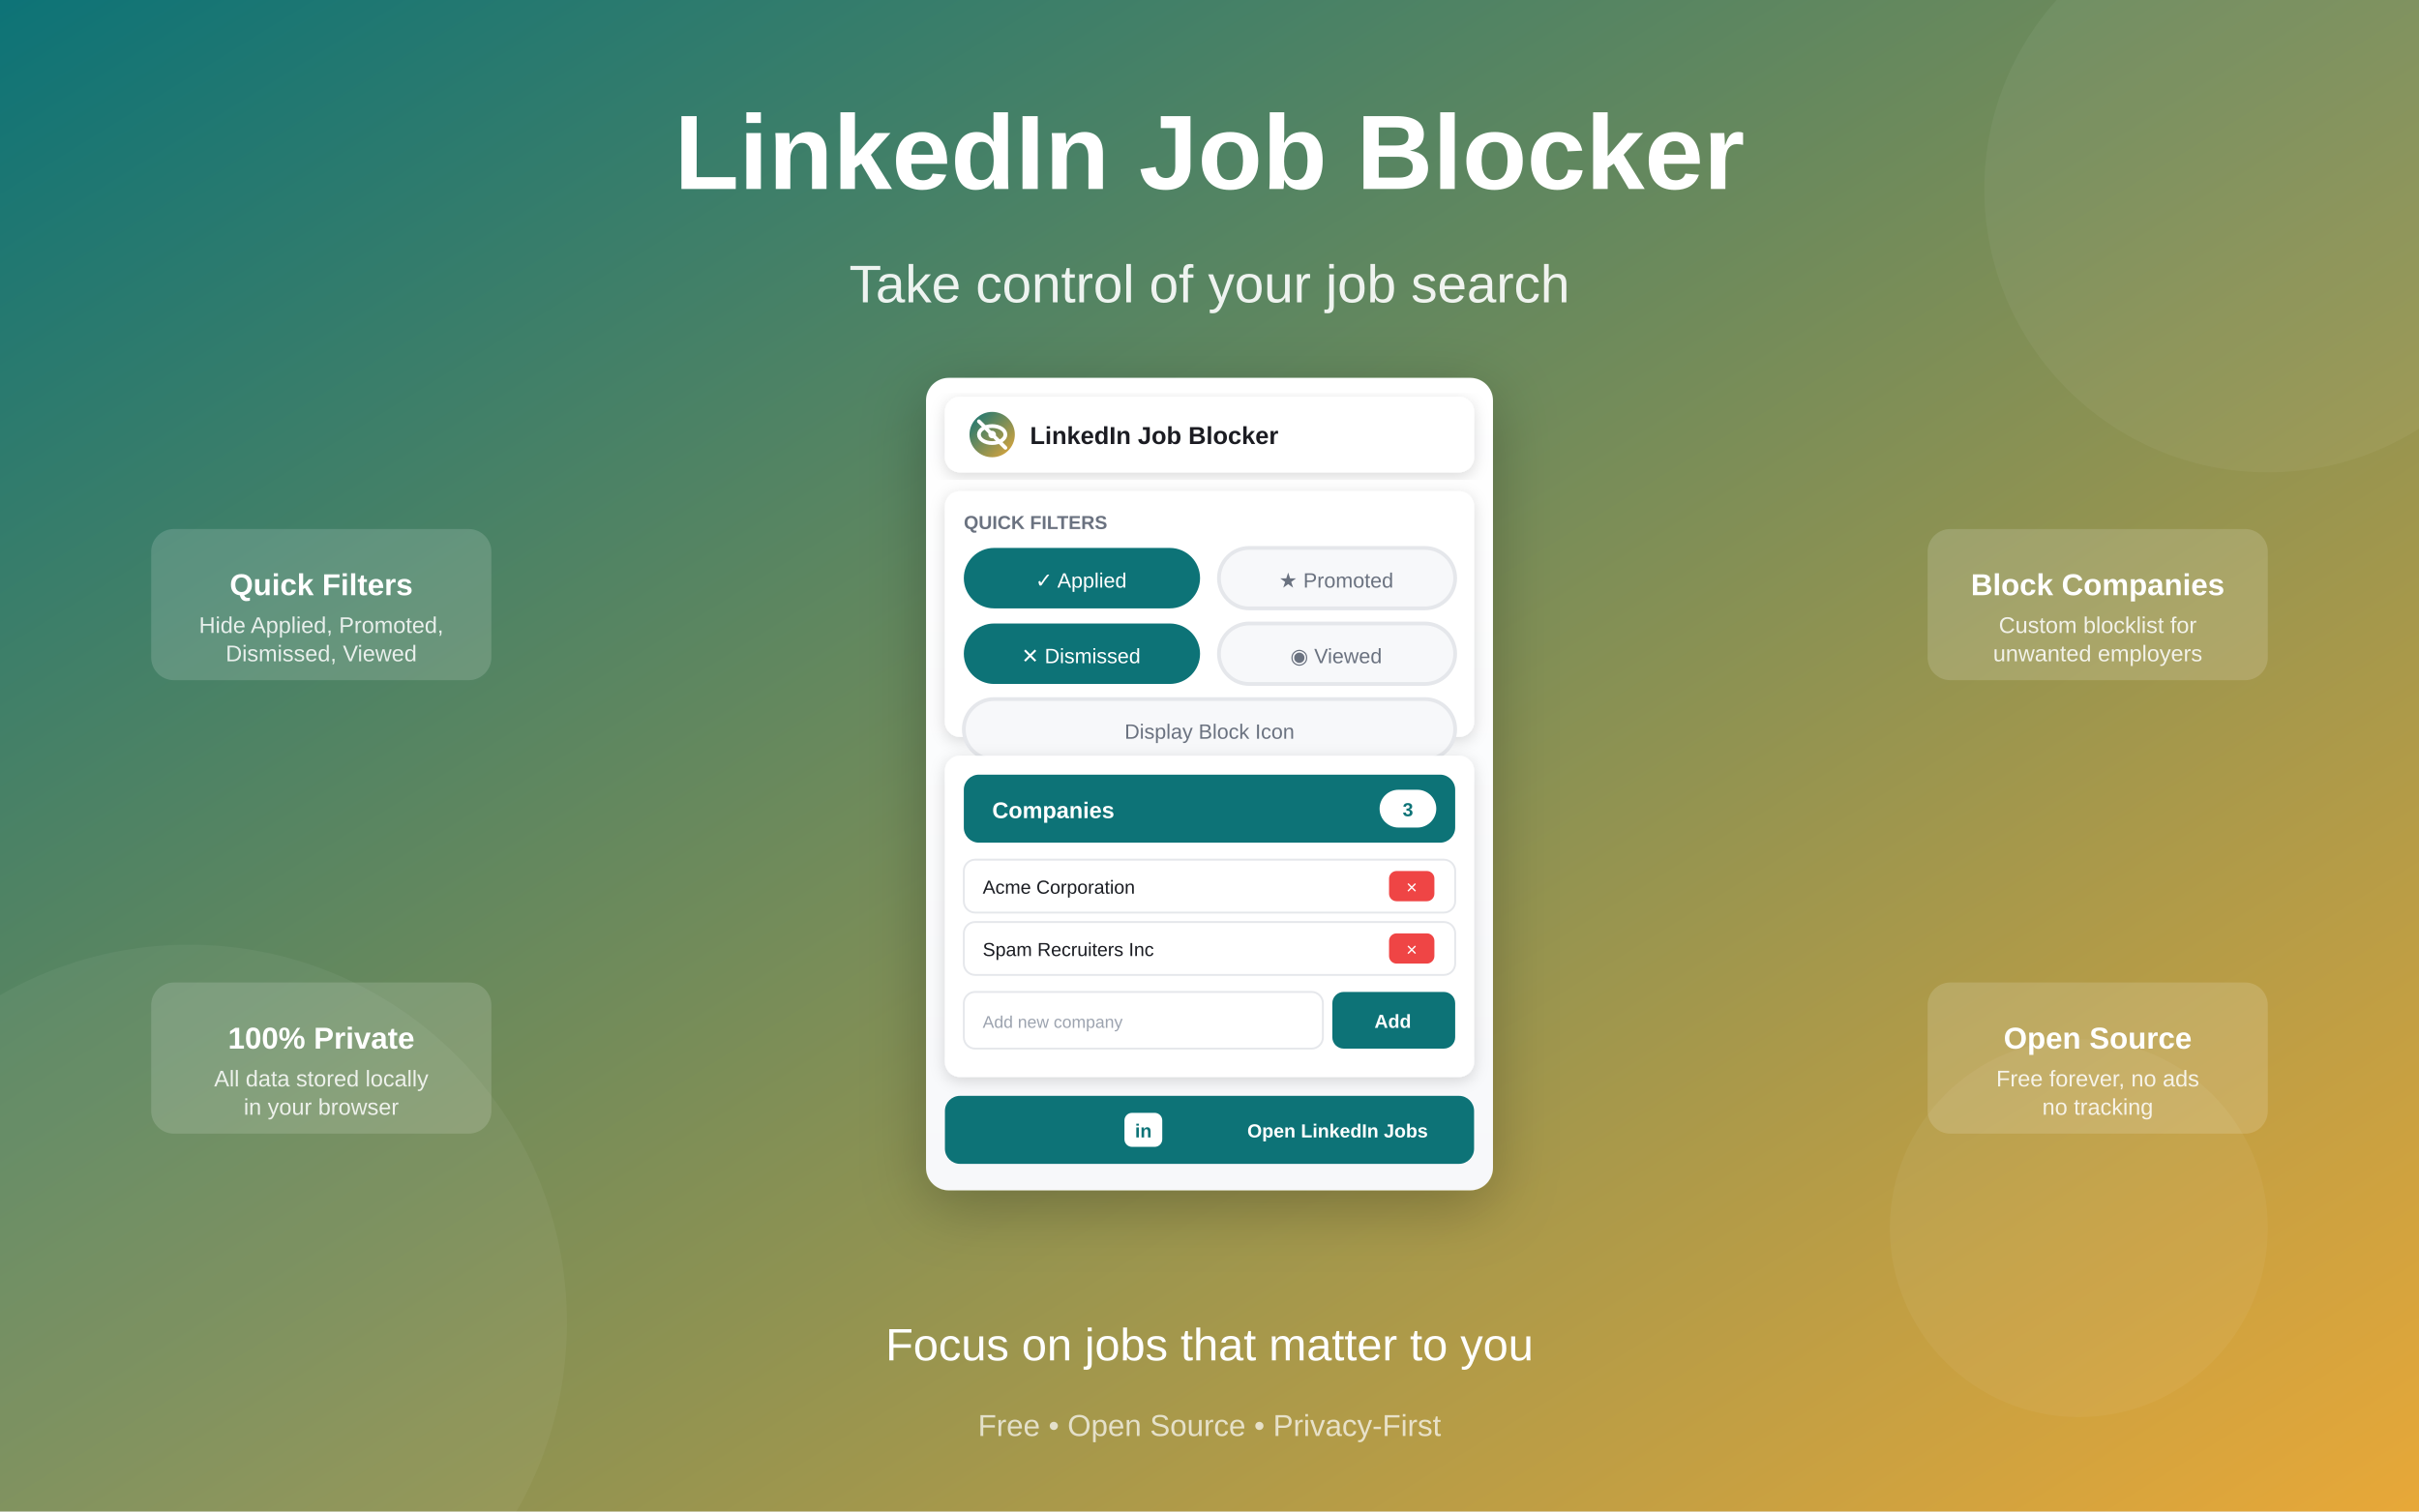
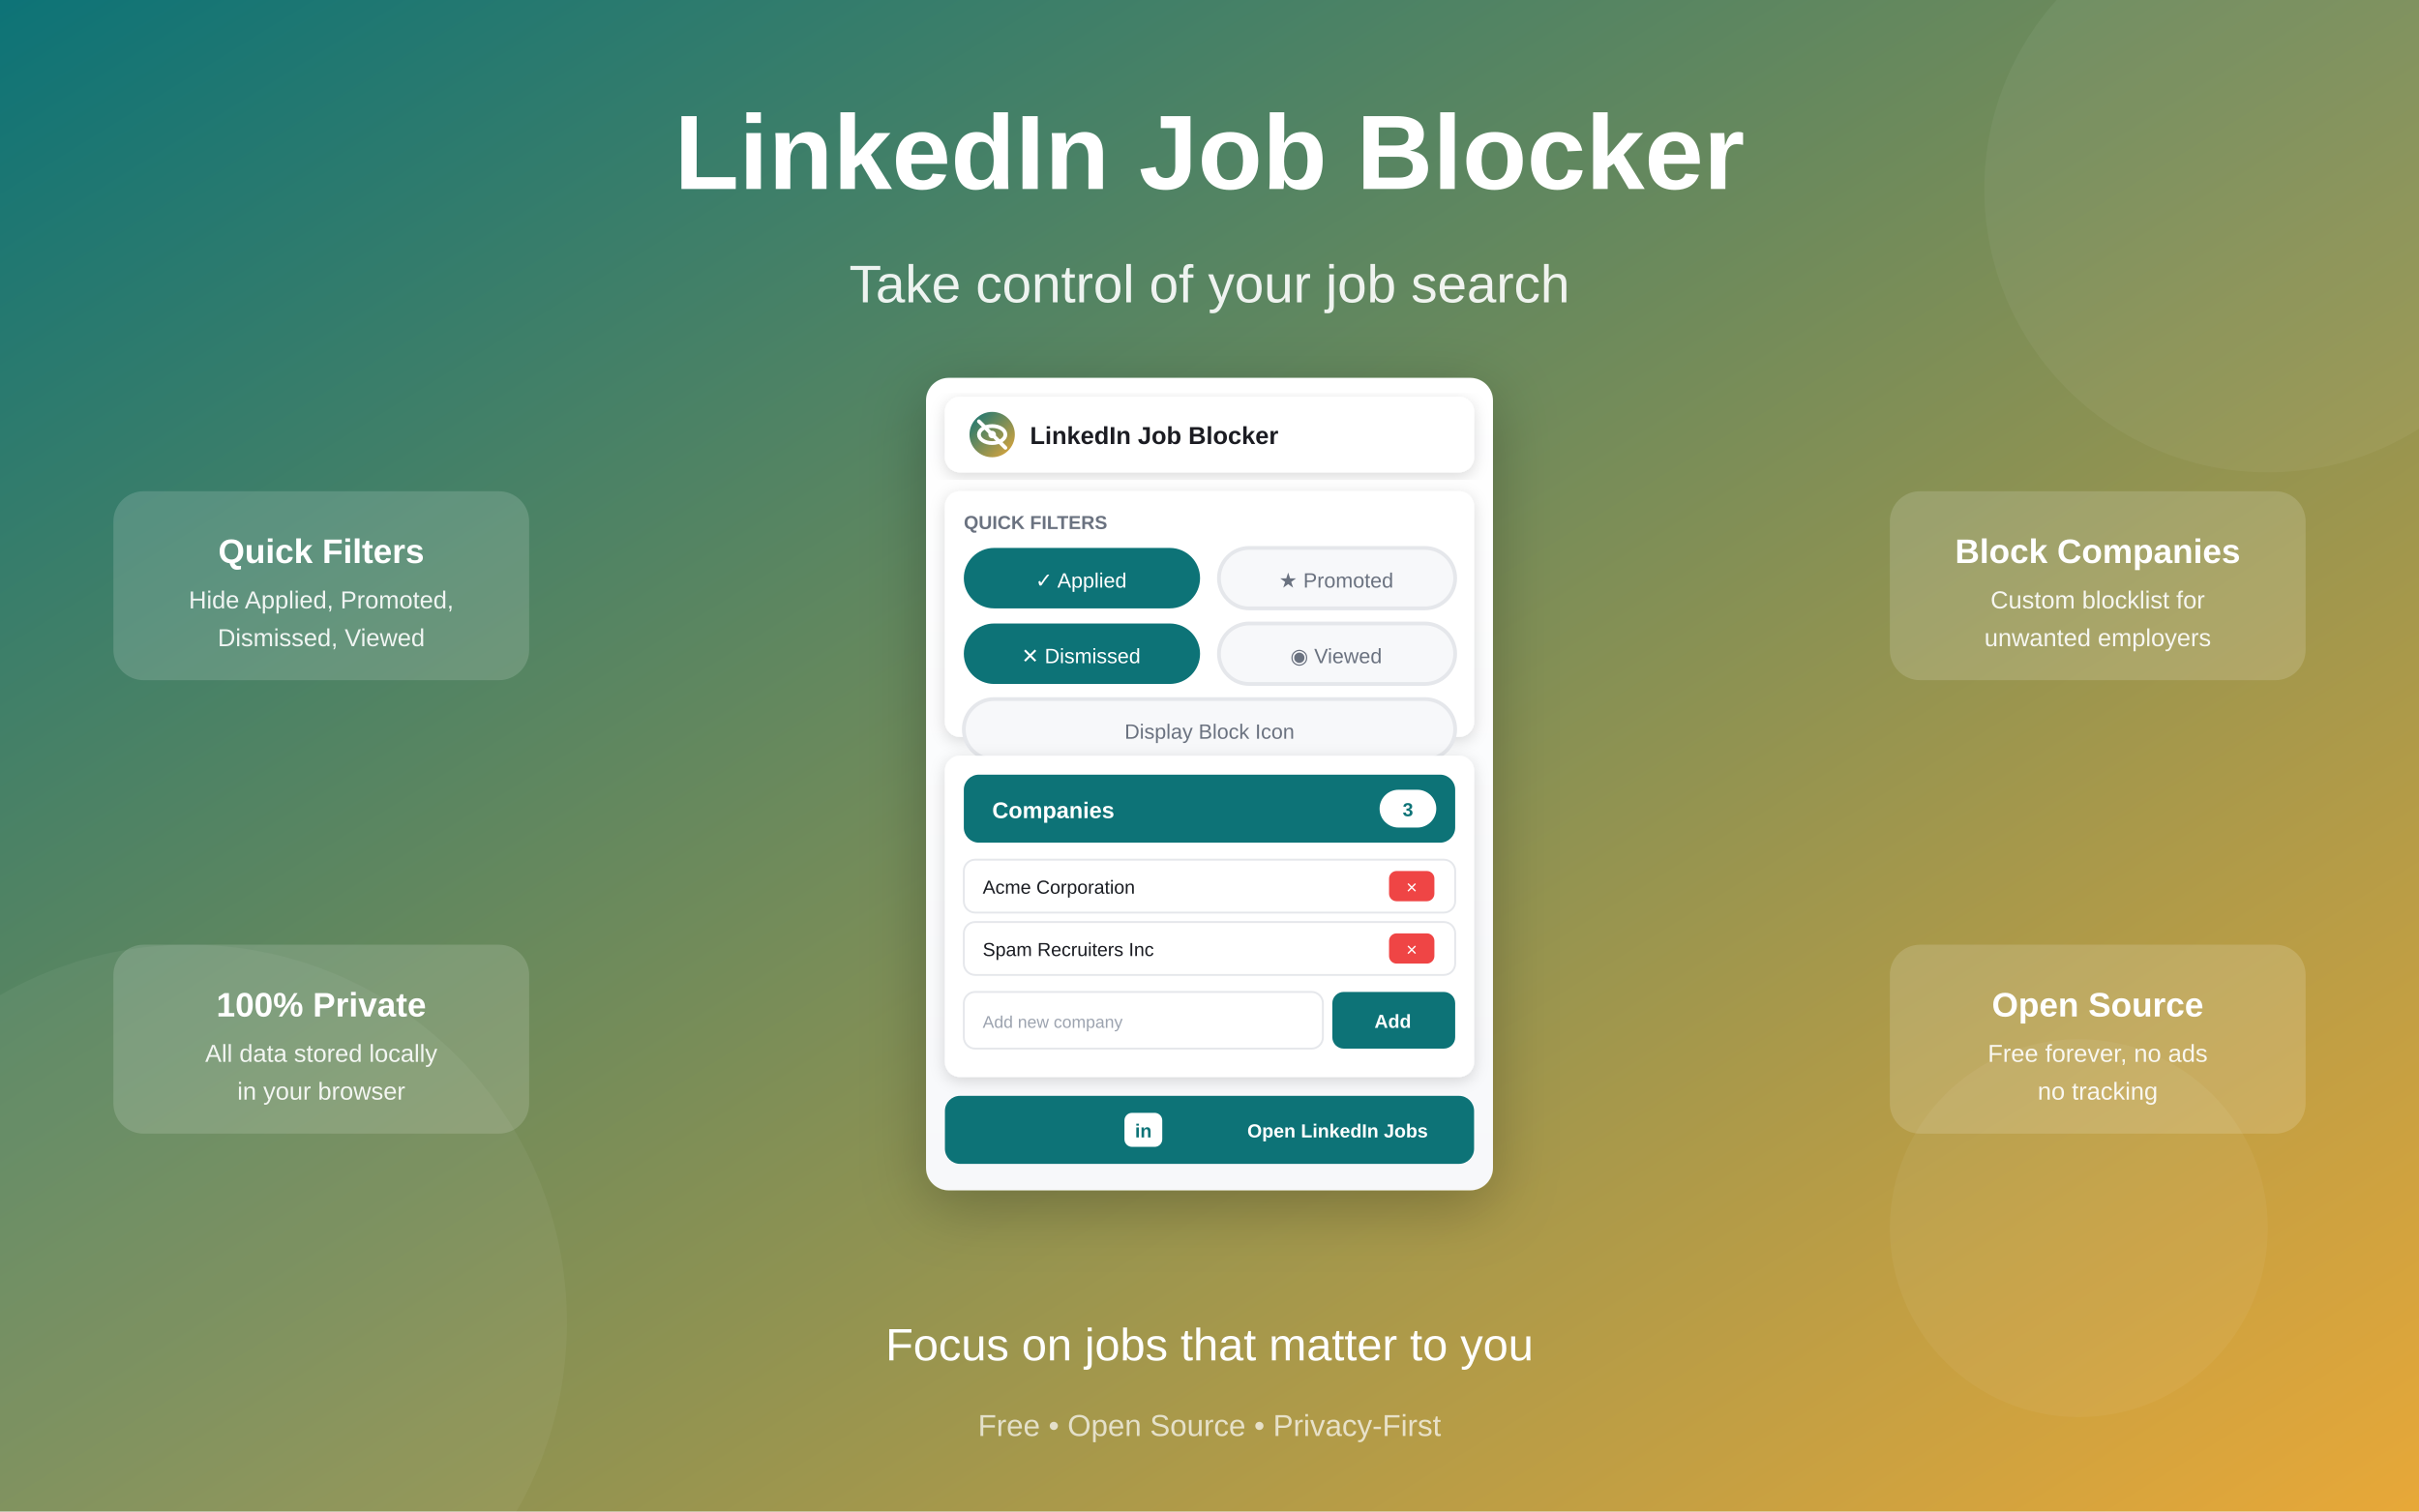
<svg xmlns="http://www.w3.org/2000/svg" width="1280" height="800" viewBox="0 0 1280 800" fill="none">
  <defs>
    <linearGradient id="bgGrad" x1="0%" y1="0%" x2="100%" y2="100%">
      <stop offset="0%" style="stop-color:#0D7377" />
      <stop offset="100%" style="stop-color:#E8A838" />
    </linearGradient>
    <linearGradient id="cardGrad" x1="0%" y1="0%" x2="0%" y2="100%">
      <stop offset="0%" style="stop-color:#FFFFFF" />
      <stop offset="100%" style="stop-color:#F7F8FA" />
    </linearGradient>
    <filter id="shadow" x="-20%" y="-20%" width="140%" height="140%">
      <feDropShadow dx="0" dy="8" stdDeviation="16" flood-opacity="0.25" />
    </filter>
    <filter id="shadowSmall" x="-10%" y="-10%" width="120%" height="120%">
      <feDropShadow dx="0" dy="2" stdDeviation="4" flood-opacity="0.15" />
    </filter>
  </defs>
  <rect width="1280" height="800" fill="url(#bgGrad)" />
  <circle cx="100" cy="700" r="200" fill="white" fill-opacity="0.05" />
  <circle cx="1200" cy="100" r="150" fill="white" fill-opacity="0.05" />
  <circle cx="1100" cy="650" r="100" fill="white" fill-opacity="0.05" />
  <text x="640" y="100" text-anchor="middle" fill="white" font-family="Segoe UI, Arial, sans-serif" font-size="56" font-weight="700">LinkedIn Job Blocker</text>
  <text x="640" y="160" text-anchor="middle" fill="white" fill-opacity="0.9" font-family="Segoe UI, Arial, sans-serif" font-size="28" font-weight="400">Take control of your job search</text>
  <g filter="url(#shadow)" transform="translate(490, 200)">
    <rect x="0" y="0" width="300" height="430" rx="12" fill="url(#cardGrad)" />
    <rect x="10" y="10" width="280" height="40" rx="8" fill="white" filter="url(#shadowSmall)" />
    <circle cx="35" cy="30" r="12" fill="url(#bgGrad)" />
    <ellipse cx="35" cy="30" rx="7" ry="4.5" stroke="white" stroke-width="2" fill="none" />
    <circle cx="35" cy="30" r="2" fill="white" />
    <line x1="28" y1="23" x2="42" y2="37" stroke="white" stroke-width="2" stroke-linecap="round" />
    <text x="55" y="35" fill="#1A1D23" font-family="Segoe UI, Arial, sans-serif" font-size="13" font-weight="600">LinkedIn Job Blocker</text>
    <rect x="10" y="60" width="280" height="130" rx="8" fill="white" filter="url(#shadowSmall)" />
    <text x="20" y="80" fill="#6B7280" font-family="Segoe UI, Arial, sans-serif" font-size="10" font-weight="600">QUICK FILTERS</text>
    <rect x="20" y="90" width="125" height="32" rx="16" fill="#0D7377" />
    <text x="82" y="111" text-anchor="middle" fill="white" font-family="Segoe UI, Arial, sans-serif" font-size="11" font-weight="500">✓ Applied</text>
    <rect x="155" y="90" width="125" height="32" rx="16" fill="#F7F8FA" stroke="#E5E7EB" stroke-width="2" />
    <text x="217" y="111" text-anchor="middle" fill="#6B7280" font-family="Segoe UI, Arial, sans-serif" font-size="11" font-weight="500">★ Promoted</text>
    <rect x="20" y="130" width="125" height="32" rx="16" fill="#0D7377" />
    <text x="82" y="151" text-anchor="middle" fill="white" font-family="Segoe UI, Arial, sans-serif" font-size="11" font-weight="500">✕ Dismissed</text>
    <rect x="155" y="130" width="125" height="32" rx="16" fill="#F7F8FA" stroke="#E5E7EB" stroke-width="2" />
    <text x="217" y="151" text-anchor="middle" fill="#6B7280" font-family="Segoe UI, Arial, sans-serif" font-size="11" font-weight="500">◉ Viewed</text>
    <rect x="20" y="170" width="260" height="32" rx="16" fill="#F7F8FA" stroke="#E5E7EB" stroke-width="2" />
    <text x="150" y="191" text-anchor="middle" fill="#6B7280" font-family="Segoe UI, Arial, sans-serif" font-size="11" font-weight="500">Display Block Icon</text>
    <rect x="10" y="200" width="280" height="170" rx="8" fill="white" filter="url(#shadowSmall)" />
    <rect x="20" y="210" width="260" height="36" rx="8" fill="#0D7377" />
    <text x="35" y="233" fill="white" font-family="Segoe UI, Arial, sans-serif" font-size="12" font-weight="600">Companies</text>
    <rect x="240" y="218" width="30" height="20" rx="10" fill="white" />
    <text x="255" y="232" text-anchor="middle" fill="#0D7377" font-family="Segoe UI, Arial, sans-serif" font-size="10" font-weight="700">3</text>
    <rect x="20" y="255" width="260" height="28" rx="6" fill="white" stroke="#E5E7EB" stroke-width="1" />
    <text x="30" y="273" fill="#1A1D23" font-family="Segoe UI, Arial, sans-serif" font-size="10">Acme Corporation</text>
    <rect x="245" y="261" width="24" height="16" rx="4" fill="#EF4444" />
    <text x="257" y="273" text-anchor="middle" fill="white" font-family="Segoe UI, Arial, sans-serif" font-size="10">×</text>
    <rect x="20" y="288" width="260" height="28" rx="6" fill="white" stroke="#E5E7EB" stroke-width="1" />
    <text x="30" y="306" fill="#1A1D23" font-family="Segoe UI, Arial, sans-serif" font-size="10">Spam Recruiters Inc</text>
    <rect x="245" y="294" width="24" height="16" rx="4" fill="#EF4444" />
    <text x="257" y="306" text-anchor="middle" fill="white" font-family="Segoe UI, Arial, sans-serif" font-size="10">×</text>
    <rect x="20" y="325" width="190" height="30" rx="6" fill="white" stroke="#E5E7EB" stroke-width="1" />
    <text x="30" y="344" fill="#9CA3AF" font-family="Segoe UI, Arial, sans-serif" font-size="9">Add new company</text>
    <rect x="215" y="325" width="65" height="30" rx="6" fill="#0D7377" />
    <text x="247" y="344" text-anchor="middle" fill="white" font-family="Segoe UI, Arial, sans-serif" font-size="10" font-weight="600">Add</text>
    <rect x="10" y="380" width="280" height="36" rx="8" fill="#0D7377" />
    <rect x="105" y="389" width="20" height="18" rx="4" fill="white" />
    <text x="115" y="402" text-anchor="middle" fill="#0D7377" font-family="Segoe UI, Arial, sans-serif" font-size="10" font-weight="700">in</text>
    <text x="170" y="402" fill="white" font-family="Segoe UI, Arial, sans-serif" font-size="10" font-weight="600">Open LinkedIn Jobs</text>
  </g>
-   <g transform="translate(80, 280)">
-     <rect width="180" height="80" rx="12" fill="white" fill-opacity="0.15" />
-     <text x="90" y="35" text-anchor="middle" fill="white" font-family="Segoe UI, Arial, sans-serif" font-size="16" font-weight="600">Quick Filters</text>
-     <text x="90" y="55" text-anchor="middle" fill="white" fill-opacity="0.85" font-family="Segoe UI, Arial, sans-serif" font-size="12">Hide Applied, Promoted,</text>
-     <text x="90" y="70" text-anchor="middle" fill="white" fill-opacity="0.85" font-family="Segoe UI, Arial, sans-serif" font-size="12">Dismissed, Viewed</text>
+   <g transform="translate(60, 260)">
+     <rect width="220" height="100" rx="16" fill="white" fill-opacity="0.15" />
+     <text x="110" y="38" text-anchor="middle" fill="white" font-family="Segoe UI, Arial, sans-serif" font-size="18" font-weight="700">Quick Filters</text>
+     <text x="110" y="62" text-anchor="middle" fill="white" fill-opacity="0.9" font-family="Segoe UI, Arial, sans-serif" font-size="13">Hide Applied, Promoted,</text>
+     <text x="110" y="82" text-anchor="middle" fill="white" fill-opacity="0.9" font-family="Segoe UI, Arial, sans-serif" font-size="13">Dismissed, Viewed</text>
  </g>
-   <g transform="translate(1020, 280)">
-     <rect width="180" height="80" rx="12" fill="white" fill-opacity="0.15" />
-     <text x="90" y="35" text-anchor="middle" fill="white" font-family="Segoe UI, Arial, sans-serif" font-size="16" font-weight="600">Block Companies</text>
-     <text x="90" y="55" text-anchor="middle" fill="white" fill-opacity="0.85" font-family="Segoe UI, Arial, sans-serif" font-size="12">Custom blocklist for</text>
-     <text x="90" y="70" text-anchor="middle" fill="white" fill-opacity="0.85" font-family="Segoe UI, Arial, sans-serif" font-size="12">unwanted employers</text>
+   <g transform="translate(1000, 260)">
+     <rect width="220" height="100" rx="16" fill="white" fill-opacity="0.15" />
+     <text x="110" y="38" text-anchor="middle" fill="white" font-family="Segoe UI, Arial, sans-serif" font-size="18" font-weight="700">Block Companies</text>
+     <text x="110" y="62" text-anchor="middle" fill="white" fill-opacity="0.9" font-family="Segoe UI, Arial, sans-serif" font-size="13">Custom blocklist for</text>
+     <text x="110" y="82" text-anchor="middle" fill="white" fill-opacity="0.9" font-family="Segoe UI, Arial, sans-serif" font-size="13">unwanted employers</text>
  </g>
-   <g transform="translate(80, 520)">
-     <rect width="180" height="80" rx="12" fill="white" fill-opacity="0.15" />
-     <text x="90" y="35" text-anchor="middle" fill="white" font-family="Segoe UI, Arial, sans-serif" font-size="16" font-weight="600">100% Private</text>
-     <text x="90" y="55" text-anchor="middle" fill="white" fill-opacity="0.85" font-family="Segoe UI, Arial, sans-serif" font-size="12">All data stored locally</text>
-     <text x="90" y="70" text-anchor="middle" fill="white" fill-opacity="0.85" font-family="Segoe UI, Arial, sans-serif" font-size="12">in your browser</text>
+   <g transform="translate(60, 500)">
+     <rect width="220" height="100" rx="16" fill="white" fill-opacity="0.15" />
+     <text x="110" y="38" text-anchor="middle" fill="white" font-family="Segoe UI, Arial, sans-serif" font-size="18" font-weight="700">100% Private</text>
+     <text x="110" y="62" text-anchor="middle" fill="white" fill-opacity="0.9" font-family="Segoe UI, Arial, sans-serif" font-size="13">All data stored locally</text>
+     <text x="110" y="82" text-anchor="middle" fill="white" fill-opacity="0.9" font-family="Segoe UI, Arial, sans-serif" font-size="13">in your browser</text>
  </g>
-   <g transform="translate(1020, 520)">
-     <rect width="180" height="80" rx="12" fill="white" fill-opacity="0.15" />
-     <text x="90" y="35" text-anchor="middle" fill="white" font-family="Segoe UI, Arial, sans-serif" font-size="16" font-weight="600">Open Source</text>
-     <text x="90" y="55" text-anchor="middle" fill="white" fill-opacity="0.85" font-family="Segoe UI, Arial, sans-serif" font-size="12">Free forever, no ads</text>
-     <text x="90" y="70" text-anchor="middle" fill="white" fill-opacity="0.85" font-family="Segoe UI, Arial, sans-serif" font-size="12">no tracking</text>
+   <g transform="translate(1000, 500)">
+     <rect width="220" height="100" rx="16" fill="white" fill-opacity="0.15" />
+     <text x="110" y="38" text-anchor="middle" fill="white" font-family="Segoe UI, Arial, sans-serif" font-size="18" font-weight="700">Open Source</text>
+     <text x="110" y="62" text-anchor="middle" fill="white" fill-opacity="0.9" font-family="Segoe UI, Arial, sans-serif" font-size="13">Free forever, no ads</text>
+     <text x="110" y="82" text-anchor="middle" fill="white" fill-opacity="0.9" font-family="Segoe UI, Arial, sans-serif" font-size="13">no tracking</text>
  </g>
  <text x="640" y="720" text-anchor="middle" fill="white" font-family="Segoe UI, Arial, sans-serif" font-size="24" font-weight="500">Focus on jobs that matter to you</text>
  <text x="640" y="760" text-anchor="middle" fill="white" fill-opacity="0.7" font-family="Segoe UI, Arial, sans-serif" font-size="16">Free • Open Source • Privacy-First</text>
</svg>
